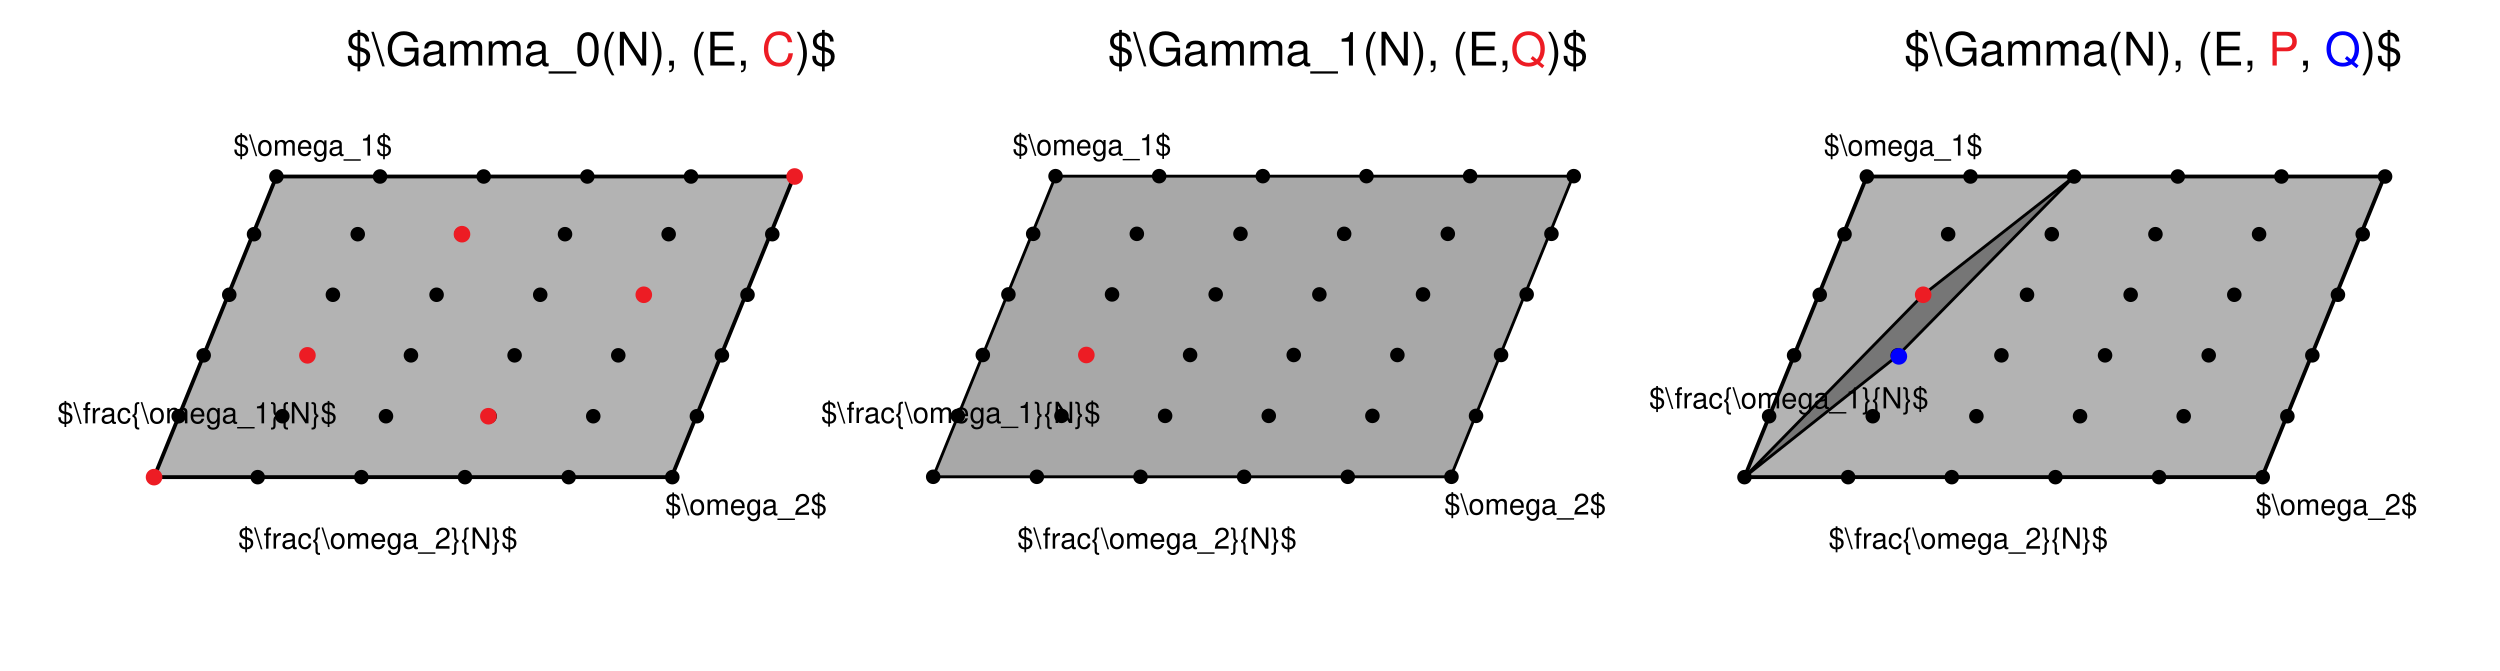
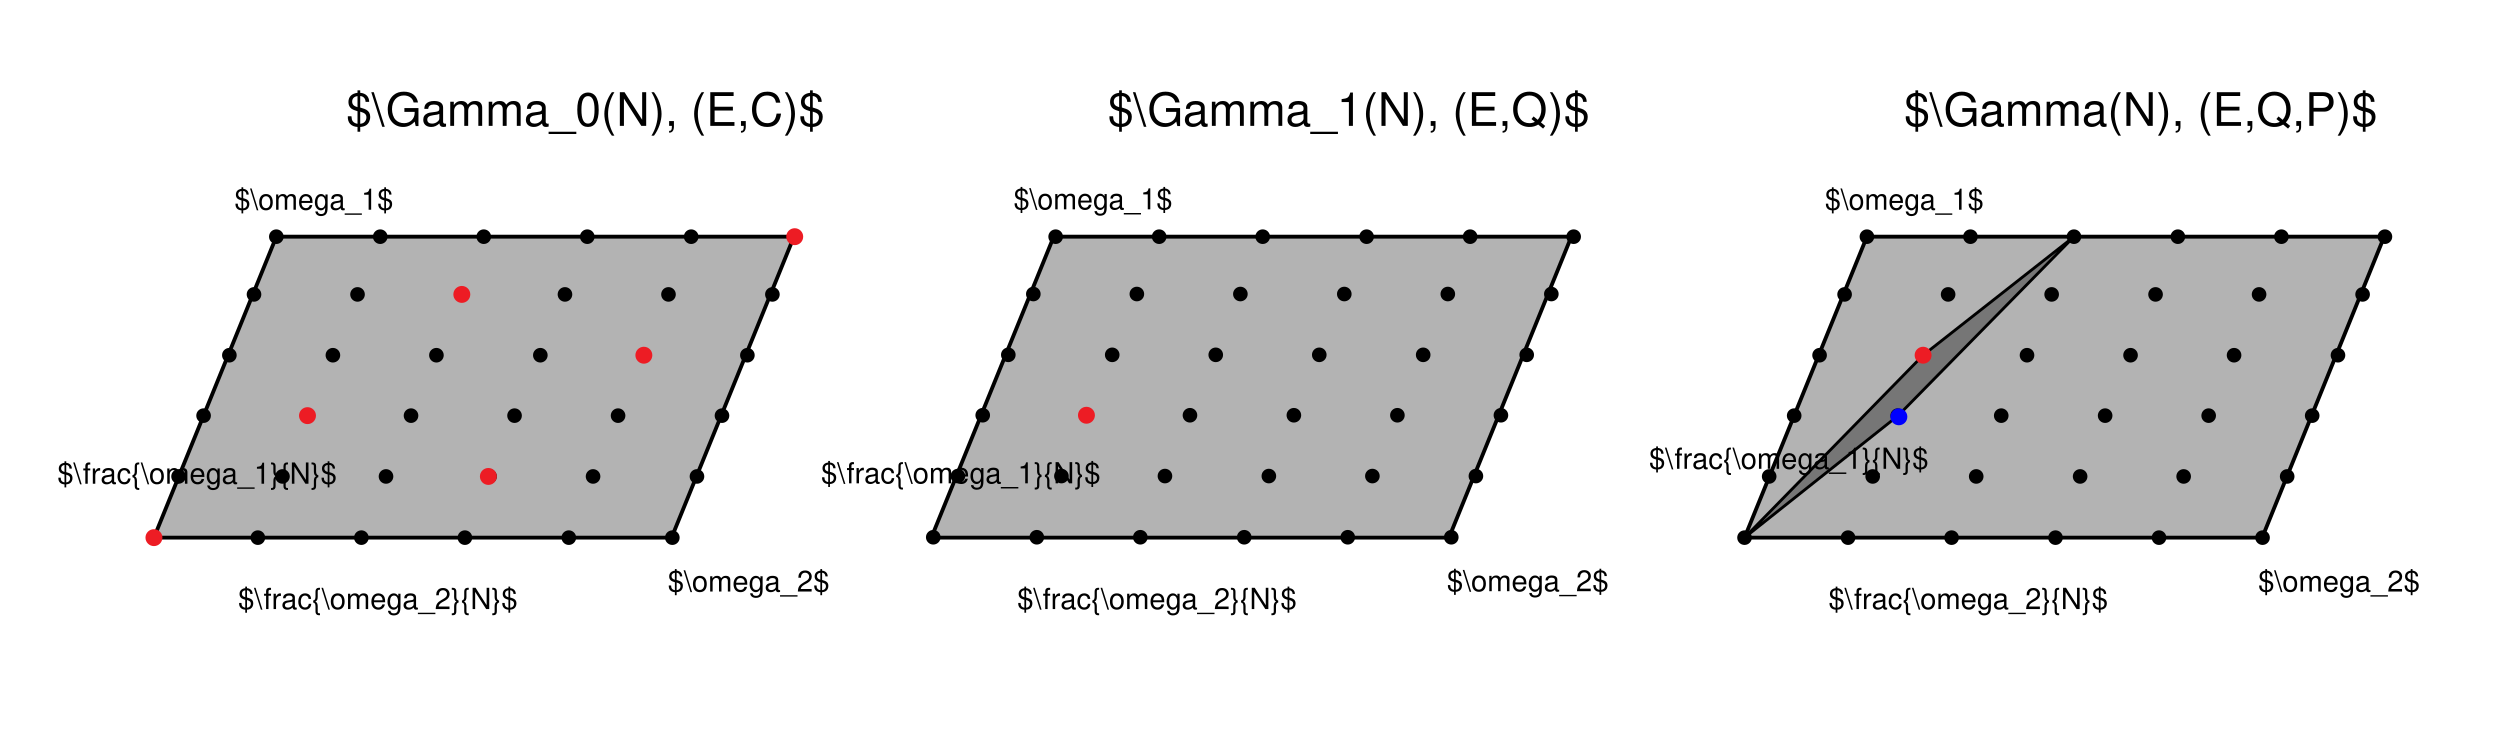
- <svg xmlns="http://www.w3.org/2000/svg" version="1.1" id="Layer_1" x="0px" y="0px" viewBox="0 0 649.59 174.22" style="enable-background:new 0 0 649.59 174.22;" xml:space="preserve">
+ <svg xmlns="http://www.w3.org/2000/svg" version="1.1" id="Layer_1" x="0px" y="0px" viewBox="0 0 649.6 189.9" style="enable-background:new 0 0 649.6 189.9;" xml:space="preserve">
  <style type="text/css">
- 	.Graphic_x0020_Style{fill-opacity:0.34;stroke:#000000;stroke-width:0.75;stroke-miterlimit:10;}
	.st0{fill:#B3B3B3;stroke:#000000;stroke-miterlimit:10;}
	.st1{font-family:'Helvetica';}
	.st2{font-size:7.569px;}
	.st3{font-size:12px;}
	.st4{fill:#ED1C24;}
- 	.st5{fill:#0000FF;}
- 	.st6{fill-opacity:0.34;stroke:#000000;stroke-width:0.75;stroke-miterlimit:10;}
+ 	.st5{fill-opacity:0.34;stroke:#000000;stroke-width:0.75;stroke-miterlimit:10;}
+ 	.st6{fill:#0000FF;}
</style>
-   <polygon class="st0" points="174.49,123.98 40.03,123.98 71.82,45.86 206.28,45.86 " />
+   <polygon class="st0" points="376.5,139.7 242,139.7 273.8,61.5 408.3,61.5 " />
+   <polygon class="st0" points="174.5,139.7 40,139.7 71.8,61.5 206.3,61.5 " />
  <g>
-     <circle cx="40.03" cy="123.98" r="1.89" />
-     <circle cx="66.96" cy="123.98" r="1.89" />
-     <circle cx="93.89" cy="123.98" r="1.89" />
-     <circle cx="120.82" cy="123.98" r="1.89" />
-     <circle cx="147.76" cy="123.98" r="1.89" />
-     <circle cx="174.69" cy="123.98" r="1.89" />
+     <circle cx="40" cy="139.7" r="1.9" />
+     <circle cx="67" cy="139.7" r="1.9" />
+     <circle cx="93.9" cy="139.7" r="1.9" />
+     <circle cx="120.8" cy="139.7" r="1.9" />
+     <circle cx="147.8" cy="139.7" r="1.9" />
+     <circle cx="174.7" cy="139.7" r="1.9" />
  </g>
  <g>
-     <circle cx="46.43" cy="108.15" r="1.89" />
-     <circle cx="73.36" cy="108.15" r="1.89" />
-     <circle cx="100.29" cy="108.15" r="1.89" />
-     <circle cx="127.22" cy="108.15" r="1.89" />
-     <circle cx="154.15" cy="108.15" r="1.89" />
-     <circle cx="181.08" cy="108.15" r="1.89" />
+     <circle cx="46.4" cy="123.8" r="1.9" />
+     <circle cx="73.4" cy="123.8" r="1.9" />
+     <circle cx="100.3" cy="123.8" r="1.9" />
+     <circle cx="127.2" cy="123.8" r="1.9" />
+     <circle cx="154.1" cy="123.8" r="1.9" />
+     <circle cx="181.1" cy="123.8" r="1.9" />
  </g>
  <g>
-     <circle cx="52.92" cy="92.33" r="1.89" />
-     <circle cx="79.85" cy="92.33" r="1.89" />
-     <circle cx="106.78" cy="92.33" r="1.89" />
-     <circle cx="133.71" cy="92.33" r="1.89" />
-     <circle cx="160.65" cy="92.33" r="1.89" />
-     <circle cx="187.58" cy="92.33" r="1.89" />
+     <circle cx="52.9" cy="108" r="1.9" />
+     <circle cx="79.8" cy="108" r="1.9" />
+     <circle cx="106.8" cy="108" r="1.9" />
+     <circle cx="133.7" cy="108" r="1.9" />
+     <circle cx="160.6" cy="108" r="1.9" />
+     <circle cx="187.6" cy="108" r="1.9" />
  </g>
  <g>
-     <circle cx="59.57" cy="76.59" r="1.89" />
-     <circle cx="86.5" cy="76.59" r="1.89" />
-     <circle cx="113.44" cy="76.59" r="1.89" />
-     <circle cx="140.37" cy="76.59" r="1.89" />
-     <circle cx="167.3" cy="76.59" r="1.89" />
-     <circle cx="194.23" cy="76.59" r="1.89" />
+     <circle cx="59.6" cy="92.3" r="1.9" />
+     <circle cx="86.5" cy="92.3" r="1.9" />
+     <circle cx="113.4" cy="92.3" r="1.9" />
+     <circle cx="140.4" cy="92.3" r="1.9" />
+     <circle cx="167.3" cy="92.3" r="1.9" />
+     <circle cx="194.2" cy="92.3" r="1.9" />
  </g>
  <g>
-     <circle cx="66.01" cy="60.85" r="1.89" />
-     <circle cx="92.95" cy="60.85" r="1.89" />
-     <circle cx="119.88" cy="60.85" r="1.89" />
-     <circle cx="146.81" cy="60.85" r="1.89" />
-     <circle cx="173.74" cy="60.85" r="1.89" />
-     <circle cx="200.67" cy="60.85" r="1.89" />
+     <circle cx="66" cy="76.5" r="1.9" />
+     <circle cx="92.9" cy="76.5" r="1.9" />
+     <circle cx="119.9" cy="76.5" r="1.9" />
+     <circle cx="146.8" cy="76.5" r="1.9" />
+     <circle cx="173.7" cy="76.5" r="1.9" />
+     <circle cx="200.7" cy="76.5" r="1.9" />
  </g>
  <g>
-     <circle cx="71.82" cy="45.86" r="1.89" />
-     <circle cx="98.75" cy="45.86" r="1.89" />
-     <circle cx="125.68" cy="45.86" r="1.89" />
-     <circle cx="152.61" cy="45.86" r="1.89" />
-     <circle cx="179.55" cy="45.86" r="1.89" />
-     <circle cx="206.48" cy="45.86" r="1.89" />
+     <circle cx="71.8" cy="61.5" r="1.9" />
+     <circle cx="98.8" cy="61.5" r="1.9" />
+     <circle cx="125.7" cy="61.5" r="1.9" />
+     <circle cx="152.6" cy="61.5" r="1.9" />
+     <circle cx="179.6" cy="61.5" r="1.9" />
+     <circle cx="206.5" cy="61.5" r="1.9" />
  </g>
-   <text transform="matrix(1 0 0 1 172.7967 133.7886)" class="st1 st2">$\omega_2$</text>
-   <text transform="matrix(0.9816 0 0 1 60.5975 40.4302)" class="st1 st2">$\omega_1$</text>
-   <text transform="matrix(1 0 0 1 61.8361 142.5628)" class="st1 st2">$\frac{\omega_2}{N}$</text>
-   <text transform="matrix(1 0 0 1 14.8673 109.9976)" class="st1 st2">$\frac{\omega_1}{N}$</text>
-   <polygon class="Graphic_x0020_Style" points="376.94,123.89 242.48,123.89 274.27,45.77 408.73,45.77 " />
+   <text transform="matrix(1 0 0 1 173.4742 153.7005)" class="st1 st2">$\omega_2$</text>
+   <text transform="matrix(0.9816 0 0 1 60.894 54.4912)" class="st1 st2">$\omega_1$</text>
+   <text transform="matrix(1 0 0 1 61.8361 158.2525)" class="st1 st2">$\frac{\omega_2}{N}$</text>
+   <text transform="matrix(1 0 0 1 14.8673 125.6873)" class="st1 st2">$\frac{\omega_1}{N}$</text>
  <g>
-     <circle cx="242.48" cy="123.89" r="1.89" />
-     <circle cx="269.41" cy="123.89" r="1.89" />
-     <circle cx="296.34" cy="123.89" r="1.89" />
-     <circle cx="323.27" cy="123.89" r="1.89" />
-     <circle cx="350.2" cy="123.89" r="1.89" />
-     <circle cx="377.14" cy="123.89" r="1.89" />
+     <circle cx="242.5" cy="139.6" r="1.9" />
+     <circle cx="269.4" cy="139.6" r="1.9" />
+     <circle cx="296.3" cy="139.6" r="1.9" />
+     <circle cx="323.3" cy="139.6" r="1.9" />
+     <circle cx="350.2" cy="139.6" r="1.9" />
+     <circle cx="377.1" cy="139.6" r="1.9" />
  </g>
  <g>
-     <circle cx="248.87" cy="108.06" r="1.89" />
-     <circle cx="275.81" cy="108.06" r="1.89" />
-     <circle cx="302.74" cy="108.06" r="1.89" />
-     <circle cx="329.67" cy="108.06" r="1.89" />
-     <circle cx="356.6" cy="108.06" r="1.89" />
-     <circle cx="383.53" cy="108.06" r="1.89" />
+     <circle cx="248.9" cy="123.7" r="1.9" />
+     <circle cx="275.8" cy="123.7" r="1.9" />
+     <circle cx="302.7" cy="123.7" r="1.9" />
+     <circle cx="329.7" cy="123.7" r="1.9" />
+     <circle cx="356.6" cy="123.7" r="1.9" />
+     <circle cx="383.5" cy="123.7" r="1.9" />
  </g>
  <g>
-     <circle cx="255.37" cy="92.24" r="1.89" />
-     <circle cx="282.3" cy="92.24" r="1.89" />
-     <circle cx="309.23" cy="92.24" r="1.89" />
-     <circle cx="336.16" cy="92.24" r="1.89" />
-     <circle cx="363.09" cy="92.24" r="1.89" />
-     <circle cx="390.03" cy="92.24" r="1.89" />
+     <ellipse transform="matrix(0.1602 -0.9871 0.9871 0.1602 107.9282 342.7139)" cx="255.4" cy="107.9" rx="1.9" ry="1.9" />
+     <circle cx="282.3" cy="107.9" r="1.9" />
+     <circle cx="309.2" cy="107.9" r="1.9" />
+     <circle cx="336.2" cy="107.9" r="1.9" />
+     <circle cx="363.1" cy="107.9" r="1.9" />
+     <circle cx="390" cy="107.9" r="1.9" />
  </g>
  <g>
-     <circle cx="262.02" cy="76.5" r="1.89" />
-     <circle cx="288.95" cy="76.5" r="1.89" />
-     <circle cx="315.88" cy="76.5" r="1.89" />
-     <circle cx="342.82" cy="76.5" r="1.89" />
-     <circle cx="369.75" cy="76.5" r="1.89" />
-     <circle cx="396.68" cy="76.5" r="1.89" />
+     <circle cx="262" cy="92.2" r="1.9" />
+     <circle cx="289" cy="92.2" r="1.9" />
+     <circle cx="315.9" cy="92.2" r="1.9" />
+     <circle cx="342.8" cy="92.2" r="1.9" />
+     <circle cx="369.8" cy="92.2" r="1.9" />
+     <circle cx="396.7" cy="92.2" r="1.9" />
  </g>
  <g>
-     <circle cx="268.46" cy="60.76" r="1.89" />
-     <circle cx="295.39" cy="60.76" r="1.89" />
-     <circle cx="322.32" cy="60.76" r="1.89" />
-     <circle cx="349.26" cy="60.76" r="1.89" />
-     <circle cx="376.19" cy="60.76" r="1.89" />
-     <circle cx="403.12" cy="60.76" r="1.89" />
+     <circle cx="268.5" cy="76.4" r="1.9" />
+     <circle cx="295.4" cy="76.4" r="1.9" />
+     <circle cx="322.3" cy="76.4" r="1.9" />
+     <circle cx="349.3" cy="76.4" r="1.9" />
+     <circle cx="376.2" cy="76.4" r="1.9" />
+     <circle cx="403.1" cy="76.4" r="1.9" />
  </g>
  <g>
-     <circle cx="274.27" cy="45.77" r="1.89" />
-     <circle cx="301.2" cy="45.77" r="1.89" />
-     <circle cx="328.13" cy="45.77" r="1.89" />
-     <circle cx="355.06" cy="45.77" r="1.89" />
-     <circle cx="381.99" cy="45.77" r="1.89" />
-     <circle cx="408.92" cy="45.77" r="1.89" />
+     <circle cx="274.3" cy="61.5" r="1.9" />
+     <circle cx="301.2" cy="61.5" r="1.9" />
+     <circle cx="328.1" cy="61.5" r="1.9" />
+     <circle cx="355.1" cy="61.5" r="1.9" />
+     <circle cx="382" cy="61.5" r="1.9" />
+     <circle cx="408.9" cy="61.5" r="1.9" />
  </g>
-   <text transform="matrix(1 0 0 1 375.2451 133.6974)" class="st1 st2">$\omega_2$</text>
-   <text transform="matrix(0.9816 0 0 1 263.0459 40.339)" class="st1 st2">$\omega_1$</text>
-   <text transform="matrix(1 0 0 1 264.2847 142.5625)" class="st1 st2">$\frac{\omega_2}{N}$</text>
-   <text transform="matrix(1 0 0 1 213.3107 109.906)" class="st1 st2">$\frac{\omega_1}{N}$</text>
-   <polygon class="st0" points="587.75,123.98 453.28,123.98 485.07,45.86 619.54,45.86 " />
+   <text transform="matrix(1 0 0 1 375.9226 153.6093)" class="st1 st2">$\omega_2$</text>
+   <text transform="matrix(0.9816 0 0 1 263.3423 54.3999)" class="st1 st2">$\omega_1$</text>
+   <text transform="matrix(1 0 0 1 264.2847 158.2522)" class="st1 st2">$\frac{\omega_2}{N}$</text>
+   <text transform="matrix(1 0 0 1 213.3107 125.5957)" class="st1 st2">$\frac{\omega_1}{N}$</text>
+   <polygon class="st0" points="587.8,139.7 453.3,139.7 485.1,61.5 619.5,61.5 " />
  <g>
-     <circle cx="453.28" cy="123.98" r="1.89" />
-     <circle cx="480.21" cy="123.98" r="1.89" />
-     <circle cx="507.14" cy="123.98" r="1.89" />
-     <circle cx="534.08" cy="123.98" r="1.89" />
-     <circle cx="561.01" cy="123.98" r="1.89" />
-     <circle cx="587.94" cy="123.98" r="1.89" />
+     <circle cx="453.3" cy="139.7" r="1.9" />
+     <circle cx="480.2" cy="139.7" r="1.9" />
+     <circle cx="507.1" cy="139.7" r="1.9" />
+     <circle cx="534.1" cy="139.7" r="1.9" />
+     <circle cx="561" cy="139.7" r="1.9" />
+     <circle cx="587.9" cy="139.7" r="1.9" />
  </g>
  <g>
-     <circle cx="459.68" cy="108.15" r="1.89" />
-     <circle cx="486.61" cy="108.15" r="1.89" />
-     <circle cx="513.54" cy="108.15" r="1.89" />
-     <circle cx="540.47" cy="108.15" r="1.89" />
-     <circle cx="567.4" cy="108.15" r="1.89" />
-     <circle cx="594.34" cy="108.15" r="1.89" />
+     <circle cx="459.7" cy="123.8" r="1.9" />
+     <circle cx="486.6" cy="123.8" r="1.9" />
+     <circle cx="513.5" cy="123.8" r="1.9" />
+     <circle cx="540.5" cy="123.8" r="1.9" />
+     <circle cx="567.4" cy="123.8" r="1.9" />
+     <circle cx="594.3" cy="123.8" r="1.9" />
  </g>
  <g>
-     <circle cx="466.17" cy="92.33" r="1.89" />
-     <circle cx="493.1" cy="92.33" r="1.89" />
-     <circle cx="520.04" cy="92.33" r="1.89" />
-     <circle cx="546.97" cy="92.33" r="1.89" />
-     <circle cx="573.9" cy="92.33" r="1.89" />
-     <circle cx="600.83" cy="92.33" r="1.89" />
+     <circle cx="466.2" cy="108" r="1.9" />
+     <circle cx="493.1" cy="108" r="1.9" />
+     <circle cx="520" cy="108" r="1.9" />
+     <circle cx="547" cy="108" r="1.9" />
+     <circle cx="573.9" cy="108" r="1.9" />
+     <circle cx="600.8" cy="108" r="1.9" />
  </g>
  <g>
-     <circle cx="472.83" cy="76.59" r="1.89" />
-     <circle cx="499.76" cy="76.59" r="1.89" />
-     <circle cx="526.69" cy="76.59" r="1.89" />
-     <circle cx="553.62" cy="76.59" r="1.89" />
-     <circle cx="580.55" cy="76.59" r="1.89" />
-     <circle cx="607.48" cy="76.59" r="1.89" />
+     <circle cx="472.8" cy="92.3" r="1.9" />
+     <circle cx="499.8" cy="92.3" r="1.9" />
+     <circle cx="526.7" cy="92.3" r="1.9" />
+     <circle cx="553.6" cy="92.3" r="1.9" />
+     <circle cx="580.5" cy="92.3" r="1.9" />
+     <circle cx="607.5" cy="92.3" r="1.9" />
  </g>
  <g>
-     <circle cx="479.27" cy="60.85" r="1.89" />
-     <circle cx="506.2" cy="60.85" r="1.89" />
-     <circle cx="533.13" cy="60.85" r="1.89" />
-     <circle cx="560.06" cy="60.85" r="1.89" />
-     <circle cx="586.99" cy="60.85" r="1.89" />
-     <circle cx="613.92" cy="60.85" r="1.89" />
+     <circle cx="479.3" cy="76.5" r="1.9" />
+     <circle cx="506.2" cy="76.5" r="1.9" />
+     <circle cx="533.1" cy="76.5" r="1.9" />
+     <circle cx="560.1" cy="76.5" r="1.9" />
+     <circle cx="587" cy="76.5" r="1.9" />
+     <circle cx="613.9" cy="76.5" r="1.9" />
  </g>
  <g>
-     <circle cx="485.07" cy="45.86" r="1.89" />
-     <circle cx="512" cy="45.86" r="1.89" />
-     <circle cx="538.93" cy="45.86" r="1.89" />
-     <circle cx="565.87" cy="45.86" r="1.89" />
-     <circle cx="592.8" cy="45.86" r="1.89" />
-     <circle cx="619.73" cy="45.86" r="1.89" />
+     <circle cx="485.1" cy="61.5" r="1.9" />
+     <circle cx="512" cy="61.5" r="1.9" />
+     <circle cx="538.9" cy="61.5" r="1.9" />
+     <circle cx="565.9" cy="61.5" r="1.9" />
+     <circle cx="592.8" cy="61.5" r="1.9" />
+     <circle cx="619.7" cy="61.5" r="1.9" />
  </g>
-   <text transform="matrix(1 0 0 1 586.0487 133.7884)" class="st1 st2">$\omega_2$</text>
-   <text transform="matrix(0.9816 0 0 1 473.8495 40.43)" class="st1 st2">$\omega_1$</text>
-   <text transform="matrix(1 0 0 1 475.0882 142.5626)" class="st1 st2">$\frac{\omega_2}{N}$</text>
-   <text transform="matrix(1 0 0 1 428.453 106.1249)" class="st1 st2">$\frac{\omega_1}{N}$</text>
-   <text transform="matrix(1 0 0 1 89.8963 17.0202)">
-     <tspan x="0" y="0" class="st1 st3">$\Gamma_0(N), (E, </tspan>
-     <tspan x="108.02" y="0" class="st4 st1 st3">C</tspan>
-     <tspan x="116.69" y="0" class="st1 st3">)$</tspan>
-   </text>
-   <text transform="matrix(1 0 0 1 287.7955 17.0207)">
-     <tspan x="0" y="0" class="st1 st3">$\Gamma_1(N), (E,</tspan>
-     <tspan x="104.69" y="0" class="st4 st1 st3">Q</tspan>
-     <tspan x="114.02" y="0" class="st1 st3">)$</tspan>
-   </text>
-   <text transform="matrix(1 0 0 1 494.7054 17.0201)">
-     <tspan x="0" y="0" class="st1 st3">$\Gamma(N), (E, </tspan>
-     <tspan x="94.68" y="0" class="st4 st1 st3">P</tspan>
-     <tspan x="102.68" y="0" class="st1 st3">, </tspan>
-     <tspan x="109.35" y="0" class="st5 st1 st3">Q</tspan>
-     <tspan x="118.68" y="0" class="st1 st3">)$</tspan>
-   </text>
-   <circle class="st4" cx="79.88" cy="92.33" r="2.16" />
-   <circle class="st4" cx="120.04" cy="60.85" r="2.16" />
-   <circle class="st4" cx="126.9" cy="108.15" r="2.16" />
-   <circle class="st4" cx="167.28" cy="76.59" r="2.16" />
-   <circle class="st4" cx="40.03" cy="123.98" r="2.16" />
-   <circle class="st4" cx="206.48" cy="45.86" r="2.16" />
-   <circle class="st4" cx="282.27" cy="92.24" r="2.16" />
-   <polygon class="st6" points="453.28,123.98 493.17,92.33 538.94,45.86 499.71,76.59 " />
-   <circle class="st4" cx="499.71" cy="76.59" r="2.16" />
-   <circle class="st5" cx="493.39" cy="92.6" r="2.16" />
+   <text transform="matrix(1 0 0 1 586.7262 153.7003)" class="st1 st2">$\omega_2$</text>
+   <text transform="matrix(0.9816 0 0 1 474.146 54.4912)" class="st1 st2">$\omega_1$</text>
+   <text transform="matrix(1 0 0 1 475.0882 158.2523)" class="st1 st2">$\frac{\omega_2}{N}$</text>
+   <text transform="matrix(1 0 0 1 428.453 121.8147)" class="st1 st2">$\frac{\omega_1}{N}$</text>
+   <text transform="matrix(1 0 0 1 89.8963 32.7099)" class="st1 st3">$\Gamma_0(N), (E,C)$ </text>
+   <text transform="matrix(1 0 0 1 287.7955 32.7104)" class="st1 st3">$\Gamma_1(N), (E,Q)$</text>
+   <text transform="matrix(1 0 0 1 494.7054 32.7099)" class="st1 st3">$\Gamma(N), (E,Q,P)$ </text>
+   <circle class="st4" cx="79.9" cy="108" r="2.2" />
+   <circle class="st4" cx="120" cy="76.5" r="2.2" />
+   <circle class="st4" cx="126.9" cy="123.8" r="2.2" />
+   <circle class="st4" cx="167.3" cy="92.3" r="2.2" />
+   <circle class="st4" cx="40" cy="139.7" r="2.2" />
+   <circle class="st4" cx="206.5" cy="61.5" r="2.2" />
+   <circle class="st4" cx="282.3" cy="107.9" r="2.2" />
+   <polygon class="st5" points="453.3,139.7 493.2,108 538.9,61.5 499.7,92.3 " />
+   <circle class="st4" cx="499.7" cy="92.3" r="2.2" />
+   <circle class="st6" cx="493.4" cy="108.3" r="2.2" />
</svg>
